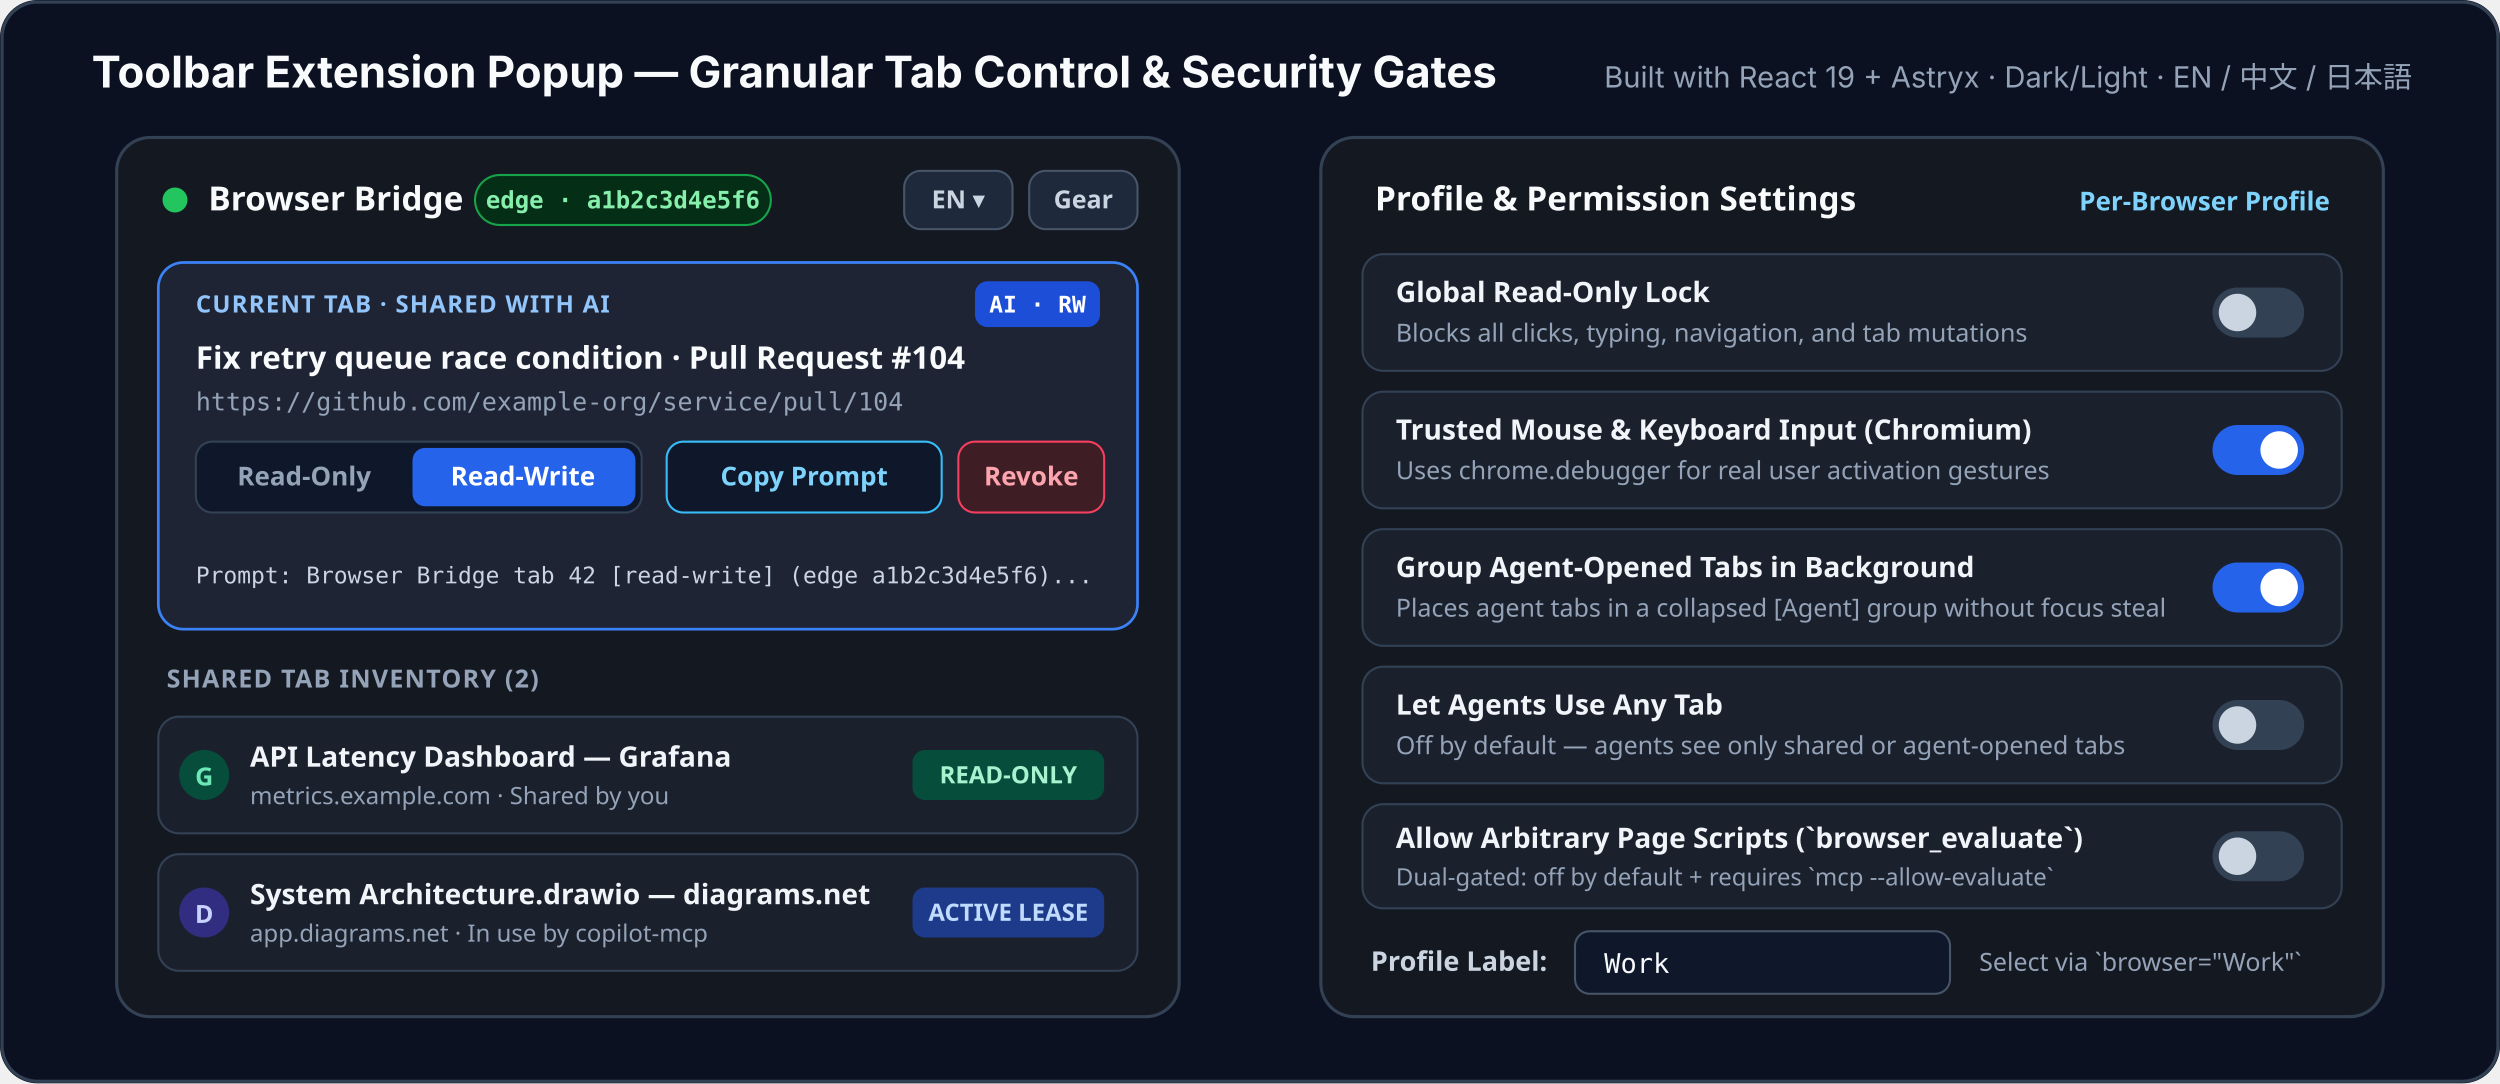
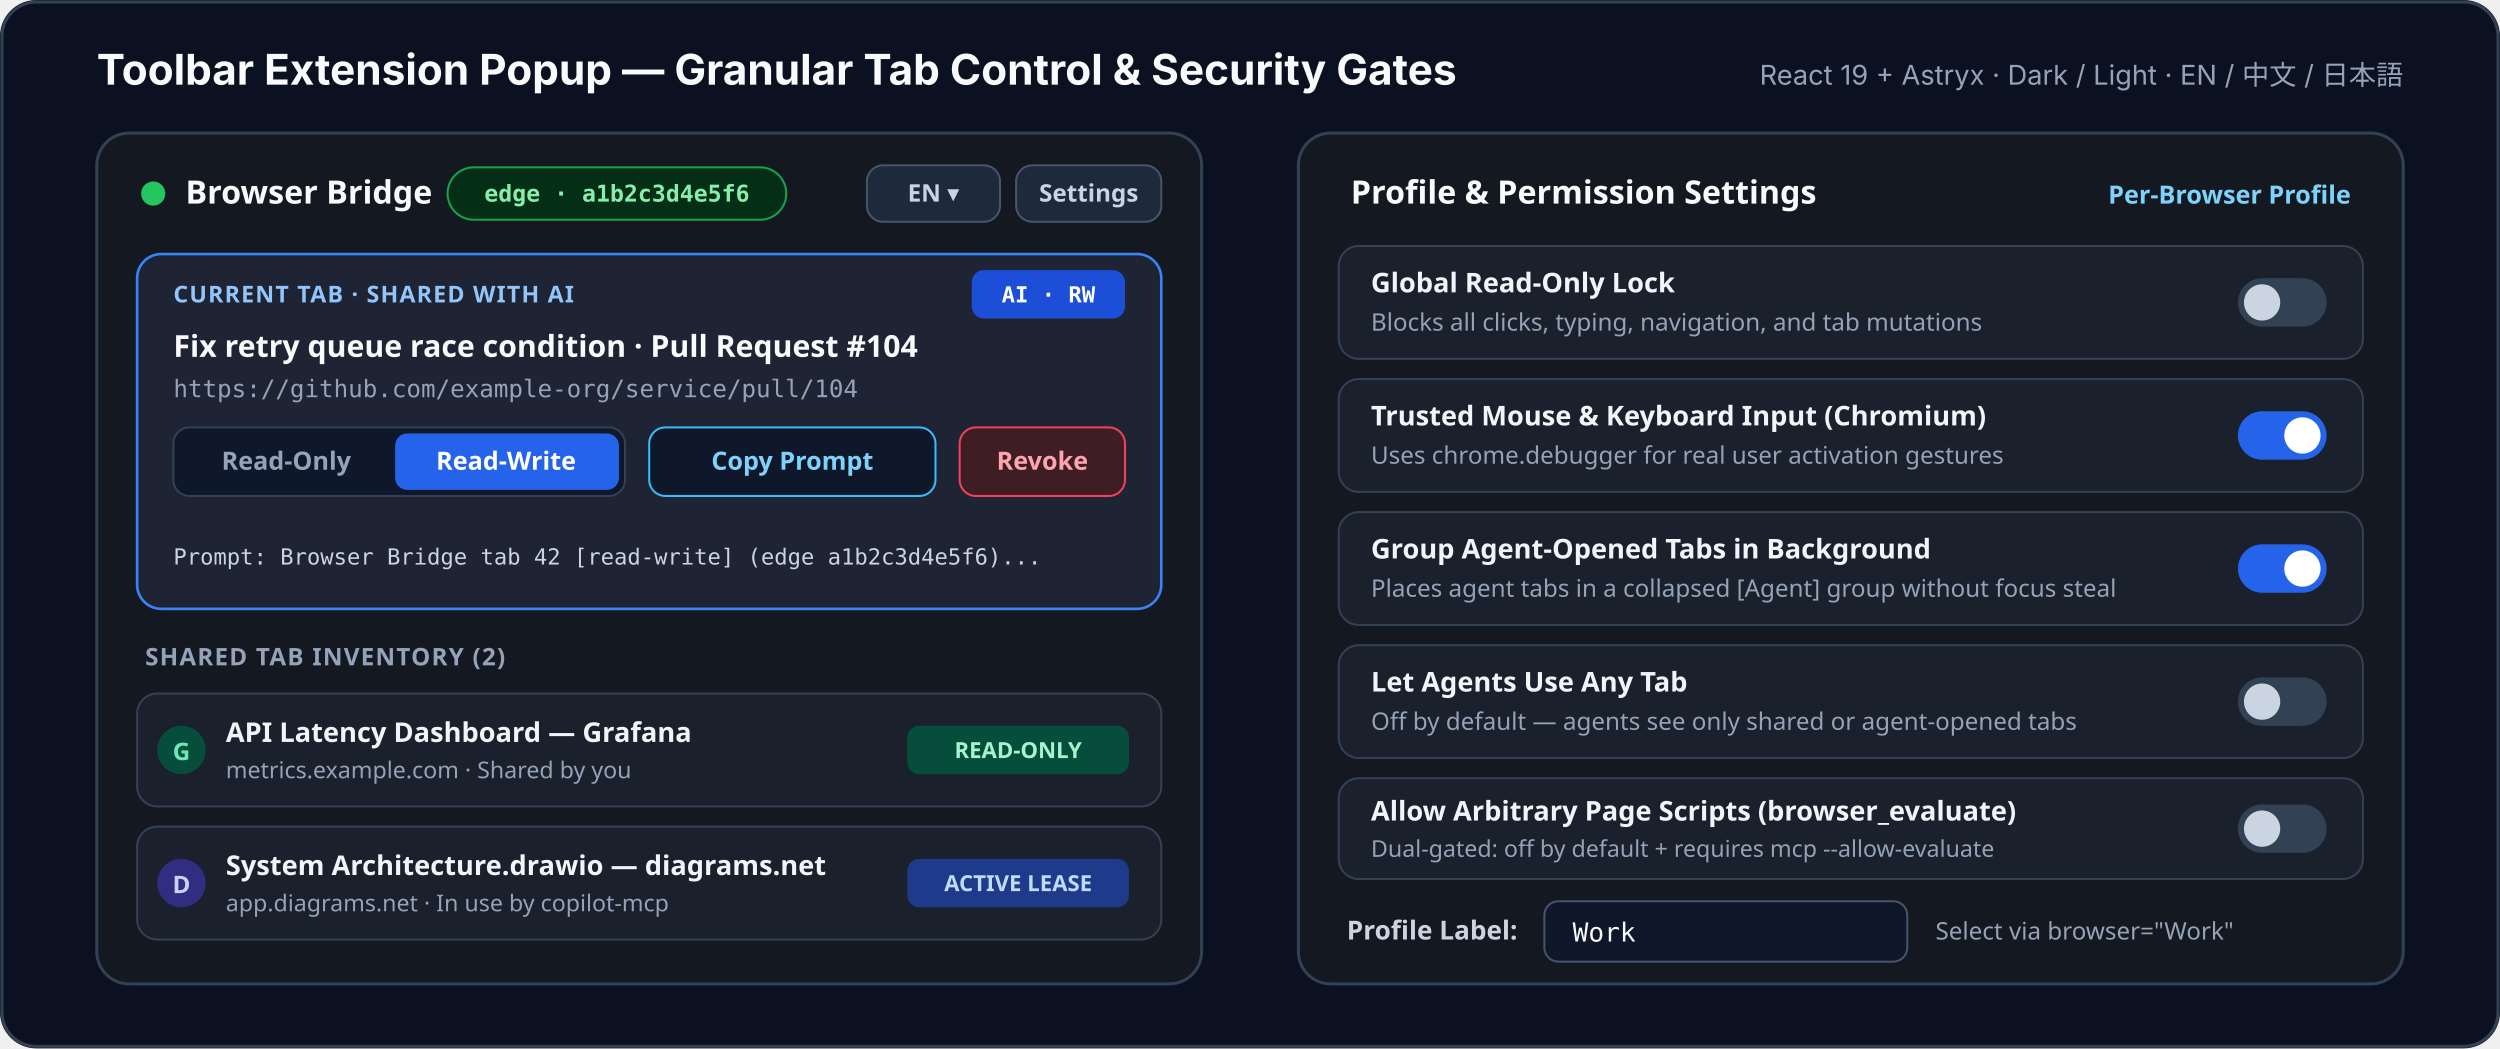
- <svg xmlns="http://www.w3.org/2000/svg" viewBox="0 0 1200 520" width="1200" height="520" role="img" aria-labelledby="popup-title popup-desc">
-   <rect width="1200" height="520" rx="18" fill="#0b1120" />
-   <rect x="1" y="1" width="1198" height="518" rx="17" fill="none" stroke="#334155" stroke-width="1.5" />
-   <text x="44" y="42" fill="#f8fafc" font-family="system-ui, -apple-system, 'Segoe UI', sans-serif" font-size="21" font-weight="700">Toolbar Extension Popup — Granular Tab Control &amp; Security Gates</text>
-   <text x="770" y="42" fill="#94a3b8" font-family="system-ui, -apple-system, 'Segoe UI', sans-serif" font-size="14">Built with React 19 + Astryx · Dark/Light · EN / 中文 / 日本語</text>
-   <g transform="translate(56, 66)">
-     <rect width="510" height="422" rx="16" fill="#141821" stroke="#334155" stroke-width="1.5" />
+ <svg xmlns="http://www.w3.org/2000/svg" viewBox="0 0 1240 520" width="1240" height="520" role="img" aria-labelledby="popup-title popup-desc">
+   <rect width="1240" height="520" rx="18" fill="#0b1120" />
+   <rect x="1" y="1" width="1238" height="518" rx="17" fill="none" stroke="#334155" stroke-width="1.5" />
+   <text x="48" y="42" fill="#f8fafc" font-family="system-ui, -apple-system, 'Segoe UI', sans-serif" font-size="21" font-weight="700">Toolbar Extension Popup — Granular Tab Control &amp; Security Gates</text>
+   <text x="1192" y="42" text-anchor="end" fill="#94a3b8" font-family="system-ui, -apple-system, 'Segoe UI', sans-serif" font-size="13.5">React 19 + Astryx · Dark / Light · EN / 中文 / 日本語</text>
+   <g transform="translate(48, 66)">
+     <rect width="548" height="422" rx="16" fill="#141821" stroke="#334155" stroke-width="1.5" />
    <circle cx="28" cy="30" r="6" fill="#22c55e" />
    <text x="44" y="35" fill="#f8fafc" font-family="system-ui, sans-serif" font-size="16" font-weight="700">Browser Bridge</text>
-     <rect x="172" y="18" width="142" height="24" rx="12" fill="#052e16" stroke="#16a34a" />
-     <text x="243" y="34" text-anchor="middle" fill="#86efac" font-family="ui-monospace, Consolas, monospace" font-size="11.5" font-weight="600">edge · a1b2c3d4e5f6</text>
-     <rect x="378" y="16" width="52" height="28" rx="8" fill="#1e293b" stroke="#475569" />
-     <text x="404" y="34" text-anchor="middle" fill="#cbd5e1" font-family="system-ui, sans-serif" font-size="12" font-weight="600">EN ▾</text>
-     <rect x="438" y="16" width="52" height="28" rx="8" fill="#1e293b" stroke="#475569" />
-     <text x="464" y="34" text-anchor="middle" fill="#cbd5e1" font-family="system-ui, sans-serif" font-size="12" font-weight="600">Gear</text>
-     <rect x="20" y="60" width="470" height="176" rx="12" fill="#1e2433" stroke="#3b82f6" stroke-width="1.3" />
+     <rect x="174" y="17" width="168" height="26" rx="13" fill="#052e16" stroke="#16a34a" />
+     <text x="258" y="34" text-anchor="middle" fill="#86efac" font-family="ui-monospace, Consolas, monospace" font-size="11.5" font-weight="600">edge · a1b2c3d4e5f6</text>
+     <rect x="382" y="16" width="66" height="28" rx="8" fill="#1e293b" stroke="#475569" />
+     <text x="415" y="34" text-anchor="middle" fill="#cbd5e1" font-family="system-ui, sans-serif" font-size="12" font-weight="600">EN ▾</text>
+     <rect x="456" y="16" width="72" height="28" rx="8" fill="#1e293b" stroke="#475569" />
+     <text x="492" y="34" text-anchor="middle" fill="#cbd5e1" font-family="system-ui, sans-serif" font-size="12" font-weight="600">Settings</text>
+     <rect x="20" y="60" width="508" height="176" rx="12" fill="#1e2433" stroke="#3b82f6" stroke-width="1.3" />
    <text x="38" y="84" fill="#93c5fd" font-family="system-ui, sans-serif" font-size="11.5" font-weight="700" letter-spacing="0.6">CURRENT TAB · SHARED WITH AI</text>
-     <rect x="412" y="69" width="60" height="22" rx="6" fill="#1d4ed8" />
-     <text x="442" y="84" text-anchor="middle" fill="#ffffff" font-family="ui-monospace, Consolas, monospace" font-size="11" font-weight="700">AI · RW</text>
+     <rect x="434" y="68" width="76" height="24" rx="6" fill="#1d4ed8" />
+     <text x="472" y="84" text-anchor="middle" fill="#ffffff" font-family="ui-monospace, Consolas, monospace" font-size="11" font-weight="700">AI · RW</text>
    <text x="38" y="111" fill="#f8fafc" font-family="system-ui, sans-serif" font-size="15" font-weight="700">Fix retry queue race condition · Pull Request #104</text>
    <text x="38" y="131" fill="#94a3b8" font-family="ui-monospace, Consolas, monospace" font-size="12">https://github.com/example-org/service/pull/104</text>
-     <rect x="38" y="146" width="214" height="34" rx="8" fill="#0f172a" stroke="#334155" />
-     <text x="90" y="167" text-anchor="middle" fill="#94a3b8" font-family="system-ui, sans-serif" font-size="12.5" font-weight="600">Read-Only</text>
-     <rect x="142" y="149" width="107" height="28" rx="6" fill="#2563eb" />
-     <text x="195" y="167" text-anchor="middle" fill="#ffffff" font-family="system-ui, sans-serif" font-size="12.5" font-weight="700">Read-Write</text>
-     <rect x="264" y="146" width="132" height="34" rx="8" fill="#0f172a" stroke="#38bdf8" />
-     <text x="330" y="167" text-anchor="middle" fill="#7dd3fc" font-family="system-ui, sans-serif" font-size="12.5" font-weight="700">Copy Prompt</text>
-     <rect x="404" y="146" width="70" height="34" rx="8" fill="#3f1d24" stroke="#f43f5e" />
-     <text x="439" y="167" text-anchor="middle" fill="#fda4af" font-family="system-ui, sans-serif" font-size="12.5" font-weight="700">Revoke</text>
+     <rect x="38" y="146" width="224" height="34" rx="8" fill="#0f172a" stroke="#334155" />
+     <text x="94" y="167" text-anchor="middle" fill="#94a3b8" font-family="system-ui, sans-serif" font-size="12.5" font-weight="600">Read-Only</text>
+     <rect x="148" y="149" width="111" height="28" rx="6" fill="#2563eb" />
+     <text x="203" y="167" text-anchor="middle" fill="#ffffff" font-family="system-ui, sans-serif" font-size="12.5" font-weight="700">Read-Write</text>
+     <rect x="274" y="146" width="142" height="34" rx="8" fill="#0f172a" stroke="#38bdf8" />
+     <text x="345" y="167" text-anchor="middle" fill="#7dd3fc" font-family="system-ui, sans-serif" font-size="12.5" font-weight="700">Copy Prompt</text>
+     <rect x="428" y="146" width="82" height="34" rx="8" fill="#3f1d24" stroke="#f43f5e" />
+     <text x="469" y="167" text-anchor="middle" fill="#fda4af" font-family="system-ui, sans-serif" font-size="12.5" font-weight="700">Revoke</text>
    <text x="38" y="214" fill="#cbd5e1" font-family="ui-monospace, Consolas, monospace" font-size="11">Prompt: Browser Bridge tab 42 [read-write] (edge a1b2c3d4e5f6)...</text>
    <text x="24" y="264" fill="#94a3b8" font-family="system-ui, sans-serif" font-size="12" font-weight="700" letter-spacing="0.6">SHARED TAB INVENTORY (2)</text>
-     <rect x="20" y="278" width="470" height="56" rx="10" fill="#1a202c" stroke="#334155" />
+     <rect x="20" y="278" width="508" height="56" rx="10" fill="#1a202c" stroke="#334155" />
    <circle cx="42" cy="306" r="12" fill="#064e3b" />
    <text x="42" y="311" text-anchor="middle" fill="#6ee7b7" font-family="system-ui, sans-serif" font-size="12" font-weight="700">G</text>
    <text x="64" y="302" fill="#f1f5f9" font-family="system-ui, sans-serif" font-size="13.5" font-weight="600">API Latency Dashboard — Grafana</text>
    <text x="64" y="320" fill="#94a3b8" font-family="system-ui, sans-serif" font-size="11.5">metrics.example.com · Shared by you</text>
-     <rect x="382" y="294" width="92" height="24" rx="6" fill="#064e3b" />
-     <text x="428" y="310" text-anchor="middle" fill="#a7f3d0" font-family="system-ui, sans-serif" font-size="11.5" font-weight="700">READ-ONLY</text>
-     <rect x="20" y="344" width="470" height="56" rx="10" fill="#1a202c" stroke="#334155" />
+     <rect x="402" y="294" width="110" height="24" rx="6" fill="#064e3b" />
+     <text x="457" y="310" text-anchor="middle" fill="#a7f3d0" font-family="system-ui, sans-serif" font-size="11" font-weight="700">READ-ONLY</text>
+     <rect x="20" y="344" width="508" height="56" rx="10" fill="#1a202c" stroke="#334155" />
    <circle cx="42" cy="372" r="12" fill="#312e81" />
    <text x="42" y="377" text-anchor="middle" fill="#c7d2fe" font-family="system-ui, sans-serif" font-size="12" font-weight="700">D</text>
    <text x="64" y="368" fill="#f1f5f9" font-family="system-ui, sans-serif" font-size="13.5" font-weight="600">System Architecture.drawio — diagrams.net</text>
    <text x="64" y="386" fill="#94a3b8" font-family="system-ui, sans-serif" font-size="11.5">app.diagrams.net · In use by copilot-mcp</text>
-     <rect x="382" y="360" width="92" height="24" rx="6" fill="#1e3a8a" />
-     <text x="428" y="376" text-anchor="middle" fill="#bfdbfe" font-family="system-ui, sans-serif" font-size="11.5" font-weight="700">ACTIVE LEASE</text>
+     <rect x="402" y="360" width="110" height="24" rx="6" fill="#1e3a8a" />
+     <text x="457" y="376" text-anchor="middle" fill="#bfdbfe" font-family="system-ui, sans-serif" font-size="11" font-weight="700">ACTIVE LEASE</text>
  </g>
-   <g transform="translate(634, 66)">
-     <rect width="510" height="422" rx="16" fill="#141821" stroke="#334155" stroke-width="1.5" />
+   <g transform="translate(644, 66)">
+     <rect width="548" height="422" rx="16" fill="#141821" stroke="#334155" stroke-width="1.5" />
    <text x="26" y="35" fill="#f8fafc" font-family="system-ui, sans-serif" font-size="16" font-weight="700">Profile &amp; Permission Settings</text>
-     <text x="364" y="35" fill="#7dd3fc" font-family="system-ui, sans-serif" font-size="12.5" font-weight="600">Per-Browser Profile</text>
-     <rect x="20" y="56" width="470" height="56" rx="10" fill="#1a202c" stroke="#334155" />
+     <text x="522" y="35" text-anchor="end" fill="#7dd3fc" font-family="system-ui, sans-serif" font-size="12.5" font-weight="600">Per-Browser Profile</text>
+     <rect x="20" y="56" width="508" height="56" rx="10" fill="#1a202c" stroke="#334155" />
    <text x="36" y="79" fill="#f1f5f9" font-family="system-ui, sans-serif" font-size="13.5" font-weight="700">Global Read-Only Lock</text>
    <text x="36" y="98" fill="#94a3b8" font-family="system-ui, sans-serif" font-size="12">Blocks all clicks, typing, navigation, and tab mutations</text>
-     <rect x="428" y="72" width="44" height="24" rx="12" fill="#334155" />
-     <circle cx="440" cy="84" r="9" fill="#cbd5e1" />
-     <rect x="20" y="122" width="470" height="56" rx="10" fill="#1a202c" stroke="#334155" />
+     <rect x="466" y="72" width="44" height="24" rx="12" fill="#334155" />
+     <circle cx="478" cy="84" r="9" fill="#cbd5e1" />
+     <rect x="20" y="122" width="508" height="56" rx="10" fill="#1a202c" stroke="#334155" />
    <text x="36" y="145" fill="#f1f5f9" font-family="system-ui, sans-serif" font-size="13.5" font-weight="700">Trusted Mouse &amp; Keyboard Input (Chromium)</text>
    <text x="36" y="164" fill="#94a3b8" font-family="system-ui, sans-serif" font-size="12">Uses chrome.debugger for real user activation gestures</text>
-     <rect x="428" y="138" width="44" height="24" rx="12" fill="#2563eb" />
-     <circle cx="460" cy="150" r="9" fill="#ffffff" />
-     <rect x="20" y="188" width="470" height="56" rx="10" fill="#1a202c" stroke="#334155" />
+     <rect x="466" y="138" width="44" height="24" rx="12" fill="#2563eb" />
+     <circle cx="498" cy="150" r="9" fill="#ffffff" />
+     <rect x="20" y="188" width="508" height="56" rx="10" fill="#1a202c" stroke="#334155" />
    <text x="36" y="211" fill="#f1f5f9" font-family="system-ui, sans-serif" font-size="13.5" font-weight="700">Group Agent-Opened Tabs in Background</text>
    <text x="36" y="230" fill="#94a3b8" font-family="system-ui, sans-serif" font-size="12">Places agent tabs in a collapsed [Agent] group without focus steal</text>
-     <rect x="428" y="204" width="44" height="24" rx="12" fill="#2563eb" />
-     <circle cx="460" cy="216" r="9" fill="#ffffff" />
-     <rect x="20" y="254" width="470" height="56" rx="10" fill="#1a202c" stroke="#334155" />
+     <rect x="466" y="204" width="44" height="24" rx="12" fill="#2563eb" />
+     <circle cx="498" cy="216" r="9" fill="#ffffff" />
+     <rect x="20" y="254" width="508" height="56" rx="10" fill="#1a202c" stroke="#334155" />
    <text x="36" y="277" fill="#f1f5f9" font-family="system-ui, sans-serif" font-size="13.5" font-weight="700">Let Agents Use Any Tab</text>
    <text x="36" y="296" fill="#94a3b8" font-family="system-ui, sans-serif" font-size="12">Off by default — agents see only shared or agent-opened tabs</text>
-     <rect x="428" y="270" width="44" height="24" rx="12" fill="#334155" />
-     <circle cx="440" cy="282" r="9" fill="#cbd5e1" />
-     <rect x="20" y="320" width="470" height="50" rx="10" fill="#1a202c" stroke="#334155" />
-     <text x="36" y="341" fill="#f1f5f9" font-family="system-ui, sans-serif" font-size="13.5" font-weight="700">Allow Arbitrary Page Scripts (`browser_evaluate`)</text>
-     <text x="36" y="359" fill="#94a3b8" font-family="system-ui, sans-serif" font-size="11.5">Dual-gated: off by default + requires `mcp --allow-evaluate`</text>
-     <rect x="428" y="333" width="44" height="24" rx="12" fill="#334155" />
-     <circle cx="440" cy="345" r="9" fill="#cbd5e1" />
+     <rect x="466" y="270" width="44" height="24" rx="12" fill="#334155" />
+     <circle cx="478" cy="282" r="9" fill="#cbd5e1" />
+     <rect x="20" y="320" width="508" height="50" rx="10" fill="#1a202c" stroke="#334155" />
+     <text x="36" y="341" fill="#f1f5f9" font-family="system-ui, sans-serif" font-size="13.5" font-weight="700">Allow Arbitrary Page Scripts (browser_evaluate)</text>
+     <text x="36" y="359" fill="#94a3b8" font-family="system-ui, sans-serif" font-size="11.5">Dual-gated: off by default + requires mcp --allow-evaluate</text>
+     <rect x="466" y="333" width="44" height="24" rx="12" fill="#334155" />
+     <circle cx="478" cy="345" r="9" fill="#cbd5e1" />
    <text x="24" y="400" fill="#cbd5e1" font-family="system-ui, sans-serif" font-size="13" font-weight="600">Profile Label:</text>
    <rect x="122" y="381" width="180" height="30" rx="7" fill="#0f172a" stroke="#475569" />
    <text x="136" y="401" fill="#f8fafc" font-family="ui-monospace, Consolas, monospace" font-size="13">Work</text>
-     <text x="316" y="400" fill="#94a3b8" font-family="system-ui, sans-serif" font-size="12">Select via `browser="Work"`</text>
+     <text x="316" y="400" fill="#94a3b8" font-family="system-ui, sans-serif" font-size="12">Select via browser="Work"</text>
  </g>
</svg>
